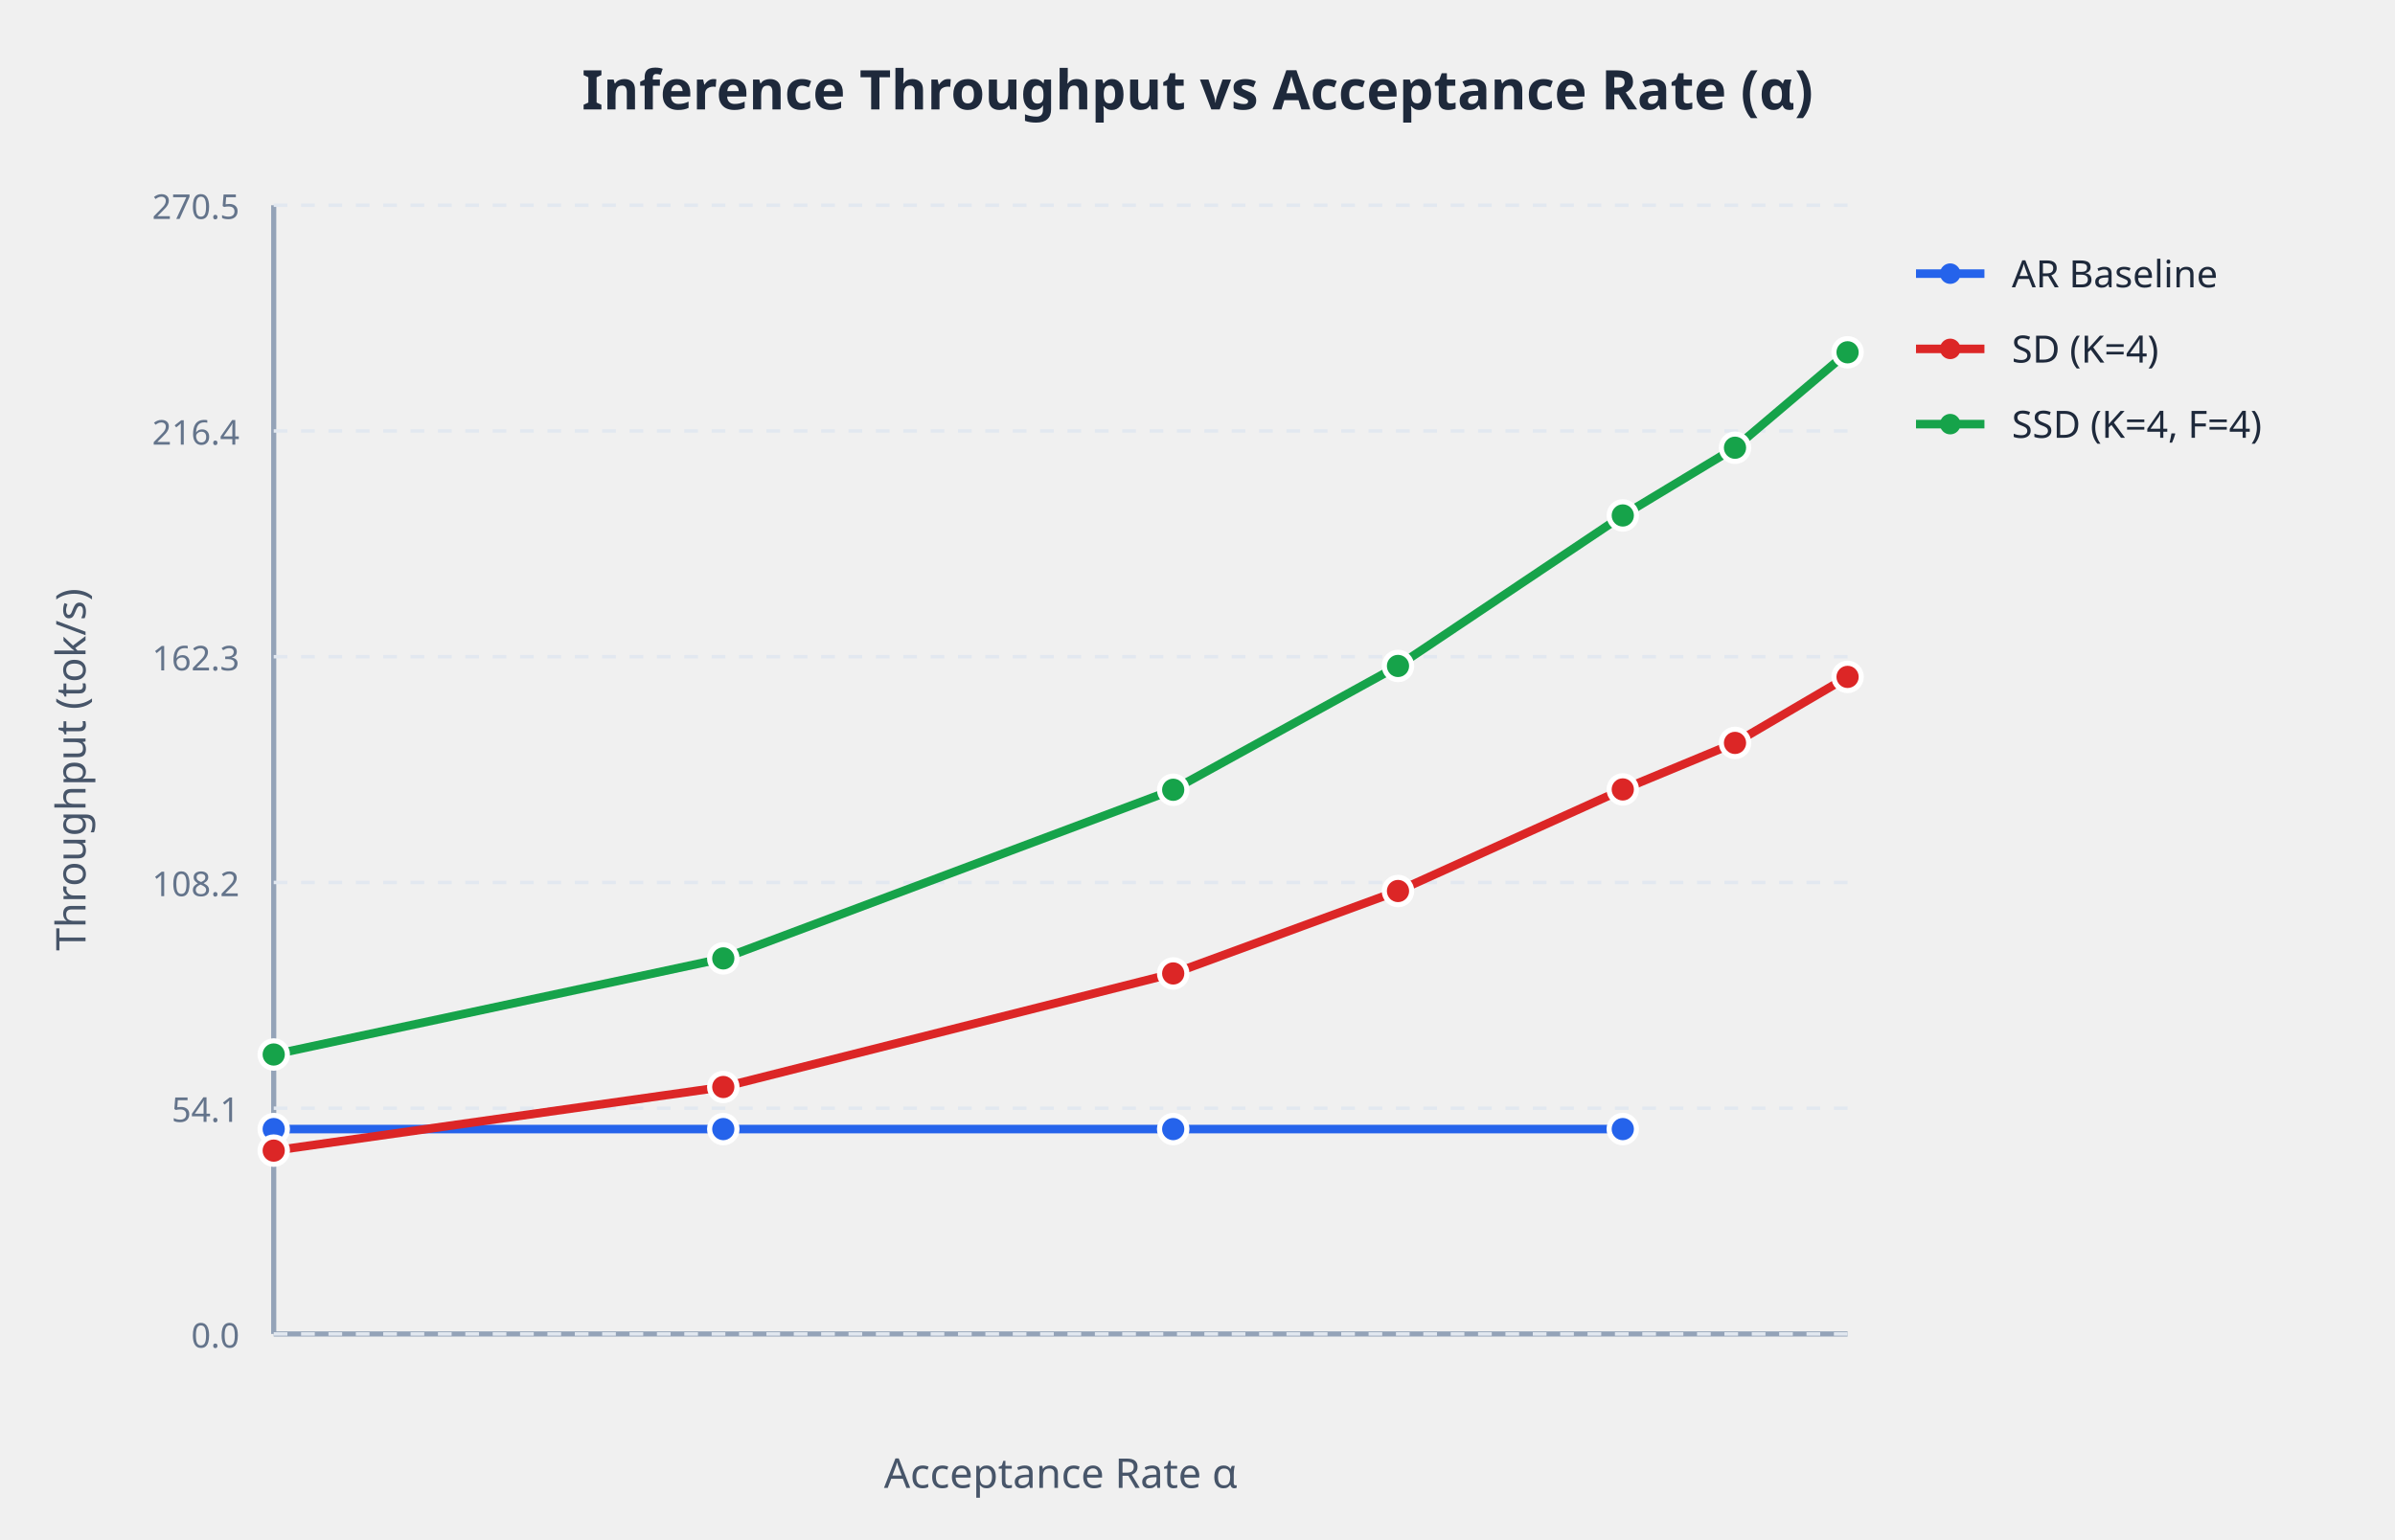
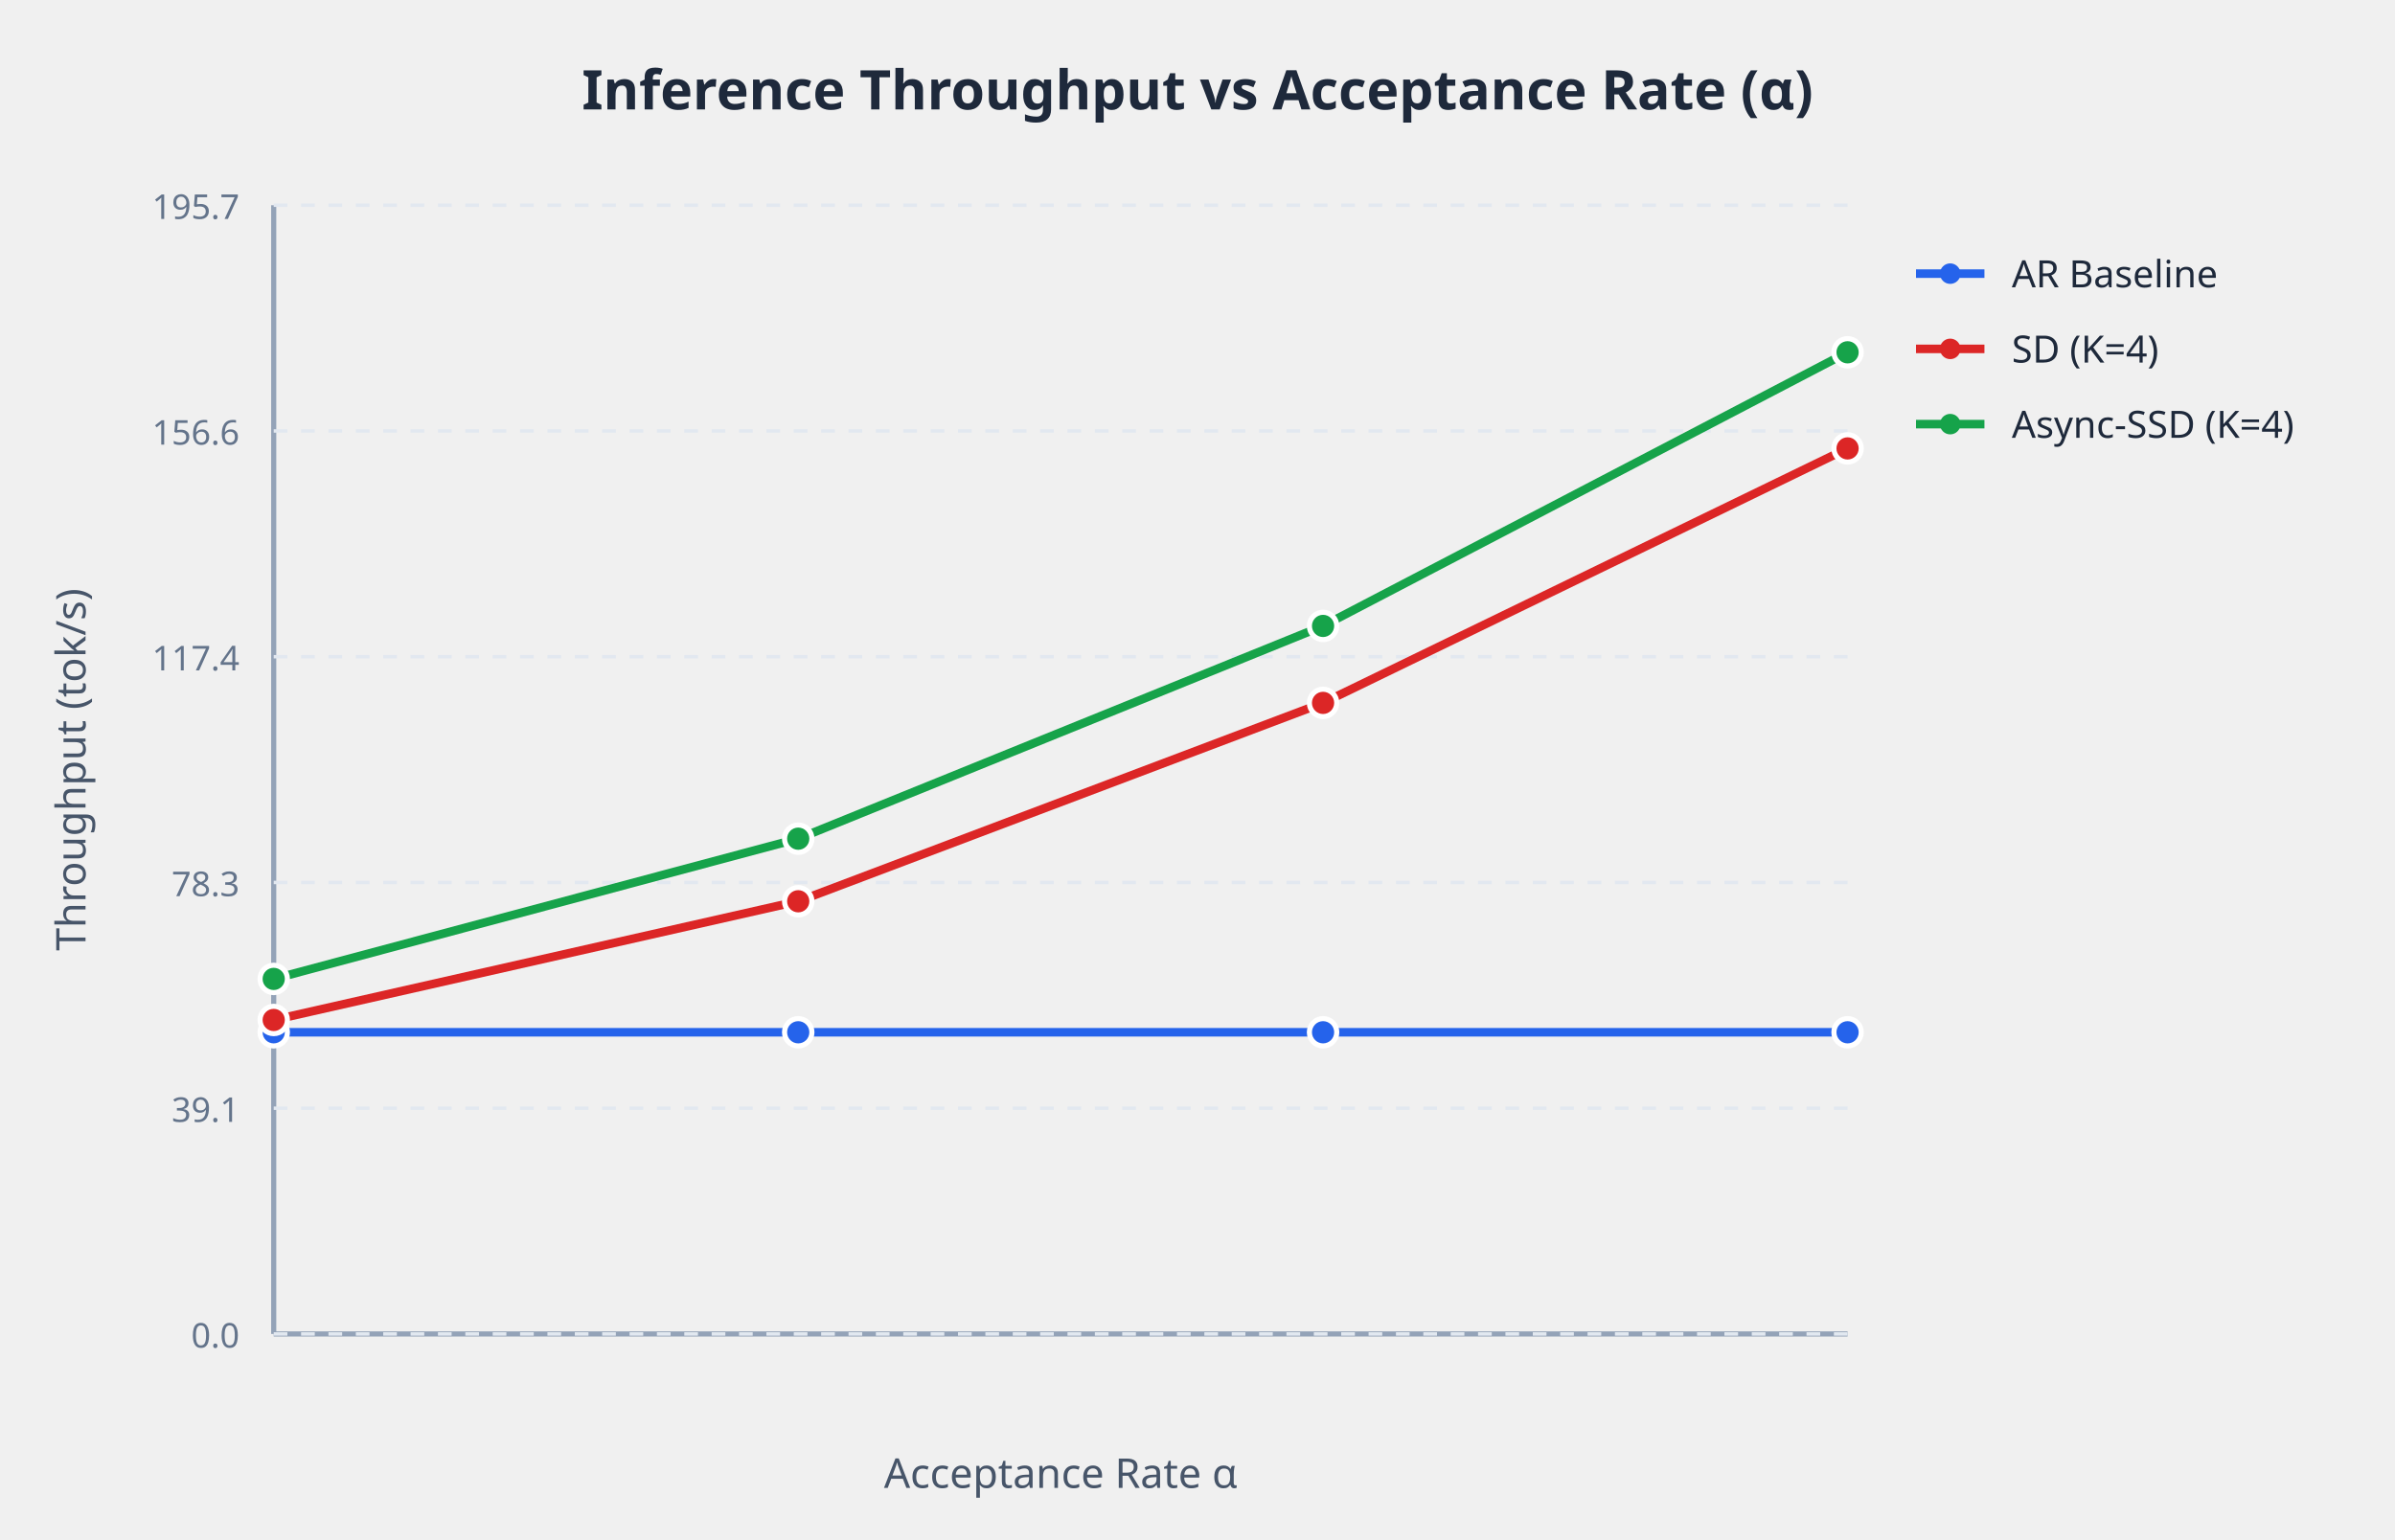
<svg xmlns="http://www.w3.org/2000/svg" width="700" height="450" viewBox="0 0 700 450" style="background:#ffffff; font-family:sans-serif;">
  <text x="350.0" y="32" text-anchor="middle" font-size="16" font-weight="bold" fill="#1e293b">Inference Throughput vs Acceptance Rate (α)</text>
  <line x1="80" y1="390" x2="540" y2="390" stroke="#94a3b8" stroke-width="1.5" />
  <line x1="80" y1="60" x2="80" y2="390" stroke="#94a3b8" stroke-width="1.5" />
  <text x="310.0" y="435" text-anchor="middle" font-size="12" fill="#475569">Acceptance Rate α</text>
  <text x="25" y="225.0" text-anchor="middle" font-size="12" fill="#475569" transform="rotate(-90 25 225.0)">Throughput (tok/s)</text>
  <line x1="80" y1="390.0" x2="540" y2="390.0" stroke="#e2e8f0" stroke-dasharray="4" />
  <text x="70" y="394.0" text-anchor="end" font-size="10" fill="#64748b">0.0</text>
  <line x1="80" y1="324.0" x2="540" y2="324.0" stroke="#e2e8f0" stroke-dasharray="4" />
-   <text x="70" y="328.0" text-anchor="end" font-size="10" fill="#64748b">54.1</text>
+   <text x="70" y="328.0" text-anchor="end" font-size="10" fill="#64748b">39.1</text>
  <line x1="80" y1="258.0" x2="540" y2="258.0" stroke="#e2e8f0" stroke-dasharray="4" />
-   <text x="70" y="262.0" text-anchor="end" font-size="10" fill="#64748b">108.2</text>
+   <text x="70" y="262.0" text-anchor="end" font-size="10" fill="#64748b">78.3</text>
  <line x1="80" y1="192.0" x2="540" y2="192.0" stroke="#e2e8f0" stroke-dasharray="4" />
-   <text x="70" y="196.0" text-anchor="end" font-size="10" fill="#64748b">162.3</text>
-   <line x1="80" y1="126.0" x2="540" y2="126.0" stroke="#e2e8f0" stroke-dasharray="4" />
-   <text x="70" y="130.0" text-anchor="end" font-size="10" fill="#64748b">216.4</text>
+   <text x="70" y="196.0" text-anchor="end" font-size="10" fill="#64748b">117.4</text>
+   <line x1="80" y1="126" x2="540" y2="126" stroke="#e2e8f0" stroke-dasharray="4" />
+   <text x="70" y="130" text-anchor="end" font-size="10" fill="#64748b">156.6</text>
  <line x1="80" y1="60.0" x2="540" y2="60.0" stroke="#e2e8f0" stroke-dasharray="4" />
-   <text x="70" y="64.0" text-anchor="end" font-size="10" fill="#64748b">270.5</text>
-   <polyline fill="none" stroke="#2563eb" stroke-width="2.5" points="80.0,330.1 211.4,330.1 342.9,330.1 474.3,330.1" />
-   <circle cx="80.0" cy="330.1" r="4" fill="#2563eb" stroke="#ffffff" stroke-width="1.5" />
-   <circle cx="211.4" cy="330.1" r="4" fill="#2563eb" stroke="#ffffff" stroke-width="1.5" />
-   <circle cx="342.9" cy="330.1" r="4" fill="#2563eb" stroke="#ffffff" stroke-width="1.5" />
-   <circle cx="474.3" cy="330.1" r="4" fill="#2563eb" stroke="#ffffff" stroke-width="1.5" />
+   <text x="70" y="64.0" text-anchor="end" font-size="10" fill="#64748b">195.7</text>
+   <polyline fill="none" stroke="#2563eb" stroke-width="2.5" points="80.0,301.8 233.3,301.8 386.7,301.8 540.0,301.8" />
+   <circle cx="80.0" cy="301.8" r="4" fill="#2563eb" stroke="#ffffff" stroke-width="1.5" />
+   <circle cx="233.3" cy="301.8" r="4" fill="#2563eb" stroke="#ffffff" stroke-width="1.5" />
+   <circle cx="386.7" cy="301.8" r="4" fill="#2563eb" stroke="#ffffff" stroke-width="1.5" />
+   <circle cx="540.0" cy="301.8" r="4" fill="#2563eb" stroke="#ffffff" stroke-width="1.5" />
  <line x1="560" y1="80" x2="580" y2="80" stroke="#2563eb" stroke-width="2.5" />
  <circle cx="570" cy="80" r="3" fill="#2563eb" />
  <text x="588" y="84" font-size="11" fill="#1e293b">AR Baseline</text>
-   <polyline fill="none" stroke="#dc2626" stroke-width="2.5" points="80.0,336.4 211.4,317.8 342.9,284.6 408.6,260.5 474.3,230.8 507.1,217.2 540.0,197.9" />
-   <circle cx="80.0" cy="336.4" r="4" fill="#dc2626" stroke="#ffffff" stroke-width="1.5" />
-   <circle cx="211.4" cy="317.8" r="4" fill="#dc2626" stroke="#ffffff" stroke-width="1.5" />
-   <circle cx="342.9" cy="284.6" r="4" fill="#dc2626" stroke="#ffffff" stroke-width="1.5" />
-   <circle cx="408.6" cy="260.5" r="4" fill="#dc2626" stroke="#ffffff" stroke-width="1.5" />
-   <circle cx="474.3" cy="230.8" r="4" fill="#dc2626" stroke="#ffffff" stroke-width="1.5" />
-   <circle cx="507.1" cy="217.2" r="4" fill="#dc2626" stroke="#ffffff" stroke-width="1.5" />
-   <circle cx="540.0" cy="197.9" r="4" fill="#dc2626" stroke="#ffffff" stroke-width="1.5" />
+   <polyline fill="none" stroke="#dc2626" stroke-width="2.5" points="80.0,298.2 233.3,263.5 386.7,205.5 540.0,131.1" />
+   <circle cx="80.0" cy="298.2" r="4" fill="#dc2626" stroke="#ffffff" stroke-width="1.5" />
+   <circle cx="233.3" cy="263.5" r="4" fill="#dc2626" stroke="#ffffff" stroke-width="1.5" />
+   <circle cx="386.7" cy="205.5" r="4" fill="#dc2626" stroke="#ffffff" stroke-width="1.5" />
+   <circle cx="540.0" cy="131.1" r="4" fill="#dc2626" stroke="#ffffff" stroke-width="1.5" />
  <line x1="560" y1="102" x2="580" y2="102" stroke="#dc2626" stroke-width="2.5" />
  <circle cx="570" cy="102" r="3" fill="#dc2626" />
  <text x="588" y="106" font-size="11" fill="#1e293b">SD (K=4)</text>
-   <polyline fill="none" stroke="#16a34a" stroke-width="2.5" points="80.0,308.3 211.4,280.2 342.9,230.9 408.6,194.7 474.3,150.7 507.1,130.9 540.0,103.0" />
-   <circle cx="80.0" cy="308.3" r="4" fill="#16a34a" stroke="#ffffff" stroke-width="1.5" />
-   <circle cx="211.4" cy="280.2" r="4" fill="#16a34a" stroke="#ffffff" stroke-width="1.5" />
-   <circle cx="342.9" cy="230.9" r="4" fill="#16a34a" stroke="#ffffff" stroke-width="1.5" />
-   <circle cx="408.6" cy="194.7" r="4" fill="#16a34a" stroke="#ffffff" stroke-width="1.5" />
-   <circle cx="474.3" cy="150.7" r="4" fill="#16a34a" stroke="#ffffff" stroke-width="1.5" />
-   <circle cx="507.1" cy="130.9" r="4" fill="#16a34a" stroke="#ffffff" stroke-width="1.5" />
+   <polyline fill="none" stroke="#16a34a" stroke-width="2.5" points="80.0,286.2 233.3,245.2 386.7,183.0 540.0,103.0" />
+   <circle cx="80.0" cy="286.2" r="4" fill="#16a34a" stroke="#ffffff" stroke-width="1.5" />
+   <circle cx="233.3" cy="245.2" r="4" fill="#16a34a" stroke="#ffffff" stroke-width="1.5" />
+   <circle cx="386.7" cy="183.0" r="4" fill="#16a34a" stroke="#ffffff" stroke-width="1.5" />
  <circle cx="540.0" cy="103.0" r="4" fill="#16a34a" stroke="#ffffff" stroke-width="1.5" />
  <line x1="560" y1="124" x2="580" y2="124" stroke="#16a34a" stroke-width="2.5" />
  <circle cx="570" cy="124" r="3" fill="#16a34a" />
-   <text x="588" y="128" font-size="11" fill="#1e293b">SSD (K=4, F=4)</text>
+   <text x="588" y="128" font-size="11" fill="#1e293b">Async-SSD (K=4)</text>
</svg>
